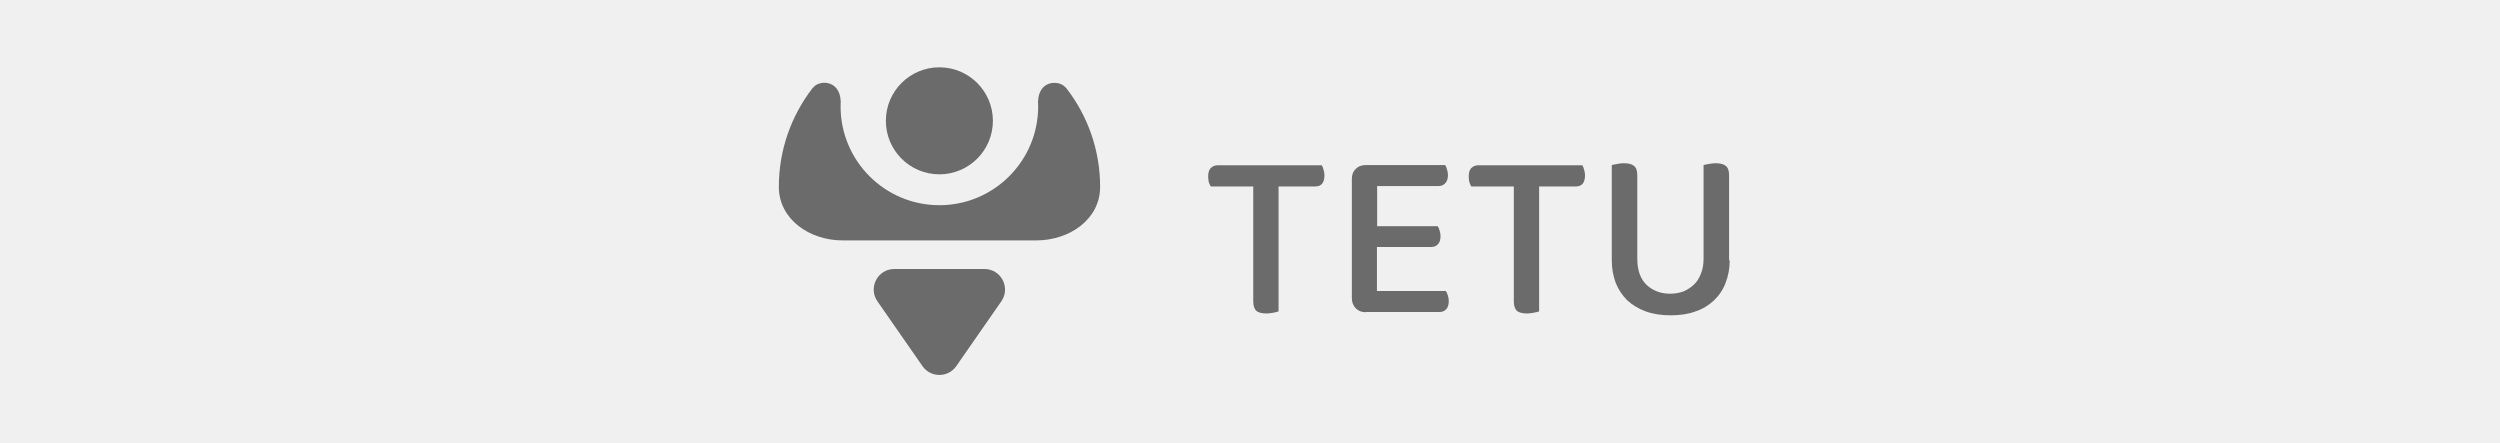
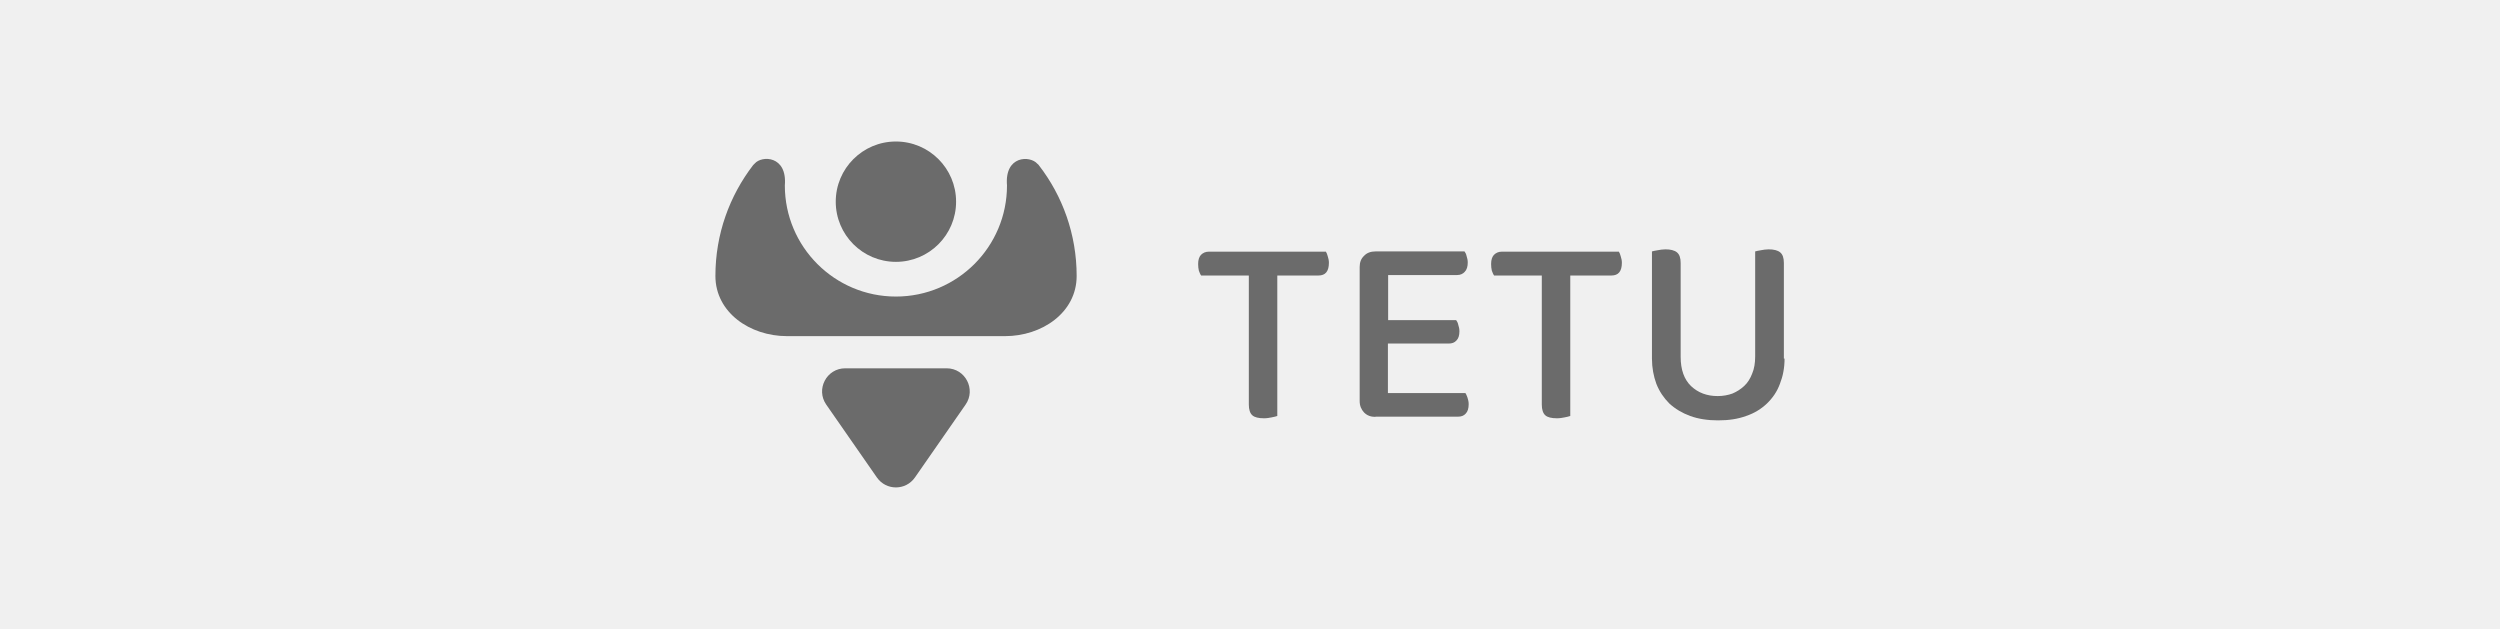
- <svg xmlns="http://www.w3.org/2000/svg" width="260" height="46" viewBox="0 0 260 46" fill="none">
+ <svg xmlns="http://www.w3.org/2000/svg" width="318" height="80" viewBox="0 0 318 80" fill="none">
  <g clip-path="url(#clip0_1519_148642)">
-     <path d="M132.971 19.393V32.386C132.864 32.429 132.671 32.472 132.457 32.514C132.243 32.557 132.007 32.6 131.75 32.6C131.237 32.6 130.873 32.514 130.659 32.322C130.445 32.129 130.338 31.787 130.338 31.337V19.393H125.928C125.843 19.286 125.779 19.115 125.714 18.944C125.672 18.751 125.65 18.559 125.65 18.323C125.65 17.959 125.736 17.681 125.907 17.488C126.1 17.296 126.335 17.189 126.635 17.189H137.466C137.53 17.296 137.594 17.424 137.637 17.617C137.701 17.809 137.744 18.002 137.744 18.216C137.744 19.008 137.423 19.393 136.781 19.393H132.971Z" fill="#333333" fill-opacity="0.7" />
-     <path d="M142.046 32.472C141.618 32.472 141.276 32.343 140.997 32.065C140.74 31.787 140.591 31.444 140.591 31.016V18.601C140.591 18.173 140.719 17.831 140.997 17.574C141.254 17.296 141.618 17.167 142.046 17.167H150.287C150.373 17.274 150.437 17.403 150.48 17.595C150.544 17.788 150.587 17.981 150.587 18.195C150.587 18.558 150.501 18.858 150.308 19.051C150.137 19.244 149.902 19.351 149.602 19.351H143.223V23.524H149.516C149.602 23.631 149.666 23.76 149.709 23.953C149.773 24.145 149.816 24.338 149.816 24.552C149.816 24.937 149.73 25.215 149.538 25.408C149.366 25.601 149.131 25.686 148.831 25.686H143.202V30.267H150.373C150.437 30.374 150.501 30.502 150.565 30.695C150.629 30.888 150.672 31.08 150.672 31.294C150.672 31.68 150.587 31.979 150.394 32.172C150.223 32.365 149.987 32.45 149.688 32.45H142.046V32.472Z" fill="#333333" fill-opacity="0.7" />
-     <path d="M160.069 19.393V32.386C159.962 32.429 159.769 32.472 159.555 32.514C159.341 32.557 159.106 32.6 158.849 32.6C158.335 32.6 157.971 32.514 157.757 32.322C157.543 32.129 157.436 31.787 157.436 31.337V19.393H153.027C152.941 19.286 152.877 19.115 152.813 18.944C152.77 18.751 152.749 18.559 152.749 18.323C152.749 17.959 152.834 17.681 153.005 17.488C153.198 17.296 153.433 17.189 153.733 17.189H164.564C164.628 17.296 164.692 17.424 164.735 17.617C164.799 17.809 164.842 18.002 164.842 18.216C164.842 19.008 164.521 19.393 163.879 19.393H160.069Z" fill="#333333" fill-opacity="0.7" />
-     <path d="M179.89 27.078C179.89 27.934 179.74 28.704 179.462 29.411C179.205 30.117 178.798 30.716 178.263 31.23C177.749 31.722 177.107 32.129 176.336 32.386C175.587 32.664 174.731 32.793 173.746 32.793C172.783 32.793 171.927 32.664 171.157 32.386C170.407 32.108 169.765 31.722 169.23 31.23C168.716 30.716 168.31 30.117 168.031 29.411C167.775 28.704 167.625 27.934 167.625 27.078V17.167C167.732 17.124 167.924 17.103 168.138 17.06C168.374 17.017 168.609 16.975 168.866 16.975C169.337 16.975 169.701 17.06 169.936 17.253C170.172 17.445 170.279 17.767 170.279 18.238V26.906C170.279 28.105 170.6 29.004 171.242 29.625C171.906 30.245 172.719 30.545 173.704 30.545C174.196 30.545 174.667 30.46 175.074 30.31C175.48 30.139 175.844 29.903 176.165 29.603C176.486 29.304 176.722 28.918 176.893 28.469C177.086 28.019 177.171 27.484 177.171 26.885V17.167C177.278 17.124 177.471 17.103 177.685 17.06C177.92 17.017 178.156 16.975 178.413 16.975C178.884 16.975 179.247 17.06 179.483 17.253C179.718 17.445 179.825 17.767 179.825 18.238V27.078H179.89Z" fill="#333333" fill-opacity="0.7" />
-     <path d="M97.696 18.13C100.769 18.13 103.261 15.639 103.261 12.565C103.261 9.492 100.769 7 97.696 7C94.622 7 92.13 9.492 92.13 12.565C92.13 15.639 94.622 18.13 97.696 18.13Z" fill="#333333" fill-opacity="0.7" />
-     <path d="M97.696 21.341C92.023 21.341 87.421 16.739 87.421 11.067C87.657 8.284 85.281 8.284 84.639 9.034C84.596 9.076 84.553 9.119 84.489 9.183C82.306 12.03 81 15.562 81 19.436C81 22.818 84.211 25.001 87.614 25.001H107.799C111.181 25.001 114.413 22.84 114.413 19.436C114.413 15.583 113.107 12.03 110.924 9.205C110.881 9.141 110.838 9.098 110.774 9.055C110.11 8.284 107.734 8.284 107.97 11.067C107.97 16.739 103.368 21.341 97.696 21.341Z" fill="#333333" fill-opacity="0.7" />
-     <path d="M99.451 38.08L104.138 31.337C105.123 29.924 104.117 27.977 102.383 27.977H97.696H93.008C91.274 27.977 90.268 29.924 91.253 31.337L95.94 38.08C96.797 39.3 98.595 39.3 99.451 38.08Z" fill="#333333" fill-opacity="0.7" />
+     <path d="M162.472 35.044V52.911C162.324 52.97 162.059 53.029 161.765 53.088C161.471 53.147 161.147 53.206 160.794 53.206C160.087 53.206 159.587 53.088 159.292 52.823C158.998 52.558 158.851 52.087 158.851 51.469V35.044H152.787C152.669 34.897 152.581 34.661 152.493 34.425C152.434 34.161 152.404 33.896 152.404 33.572C152.404 33.071 152.522 32.689 152.758 32.424C153.022 32.159 153.346 32.012 153.758 32.012H168.653C168.741 32.159 168.83 32.336 168.889 32.6C168.977 32.865 169.036 33.13 169.036 33.425C169.036 34.514 168.594 35.044 167.711 35.044H162.472Z" fill="#333333" fill-opacity="0.7" />
+     <path d="M174.952 53.029C174.364 53.029 173.893 52.853 173.51 52.47C173.157 52.087 172.951 51.616 172.951 51.028V33.955C172.951 33.366 173.127 32.895 173.51 32.542C173.863 32.159 174.364 31.982 174.952 31.982H186.285C186.403 32.13 186.491 32.306 186.55 32.571C186.639 32.836 186.697 33.101 186.697 33.395C186.697 33.896 186.58 34.308 186.315 34.573C186.079 34.838 185.756 34.985 185.343 34.985H176.571V40.725H185.226C185.343 40.872 185.432 41.049 185.491 41.314C185.579 41.579 185.638 41.843 185.638 42.138C185.638 42.668 185.52 43.05 185.255 43.315C185.02 43.58 184.696 43.698 184.284 43.698H176.542V49.997H186.403C186.491 50.145 186.58 50.321 186.668 50.586C186.756 50.851 186.815 51.116 186.815 51.41C186.815 51.94 186.697 52.352 186.433 52.617C186.197 52.882 185.873 53 185.461 53H174.952V53.029Z" fill="#333333" fill-opacity="0.7" />
+     <path d="M199.738 35.044V52.911C199.59 52.97 199.326 53.029 199.031 53.088C198.737 53.147 198.413 53.206 198.06 53.206C197.353 53.206 196.853 53.088 196.559 52.823C196.264 52.558 196.117 52.087 196.117 51.469V35.044H190.053C189.935 34.897 189.847 34.661 189.759 34.425C189.7 34.161 189.67 33.896 189.67 33.572C189.67 33.071 189.788 32.689 190.024 32.424C190.289 32.159 190.612 32.012 191.024 32.012H205.919C206.008 32.159 206.096 32.336 206.155 32.6C206.243 32.865 206.302 33.13 206.302 33.425C206.302 34.514 205.86 35.044 204.977 35.044H199.738Z" fill="#333333" fill-opacity="0.7" />
+     <path d="M226.996 45.611C226.996 46.789 226.79 47.848 226.407 48.82C226.054 49.791 225.495 50.615 224.759 51.322C224.052 51.999 223.169 52.558 222.109 52.911C221.079 53.294 219.902 53.471 218.548 53.471C217.223 53.471 216.046 53.294 214.986 52.911C213.956 52.529 213.073 51.999 212.337 51.322C211.63 50.615 211.071 49.791 210.688 48.82C210.335 47.848 210.129 46.789 210.129 45.611V31.982C210.276 31.923 210.541 31.894 210.835 31.835C211.159 31.776 211.483 31.717 211.836 31.717C212.484 31.717 212.984 31.835 213.308 32.1C213.632 32.365 213.779 32.806 213.779 33.454V45.376C213.779 47.024 214.221 48.261 215.104 49.114C216.016 49.968 217.135 50.38 218.489 50.38C219.166 50.38 219.813 50.262 220.373 50.056C220.932 49.821 221.432 49.497 221.874 49.085C222.316 48.673 222.639 48.143 222.875 47.525C223.14 46.906 223.258 46.17 223.258 45.346V31.982C223.405 31.923 223.67 31.894 223.964 31.835C224.288 31.776 224.612 31.717 224.965 31.717C225.612 31.717 226.113 31.835 226.437 32.1C226.76 32.365 226.908 32.806 226.908 33.454V45.611H226.996Z" fill="#333333" fill-opacity="0.7" />
+     <path d="M113.961 33.307C118.187 33.307 121.614 29.88 121.614 25.654C121.614 21.427 118.187 18 113.961 18C109.734 18 106.307 21.427 106.307 25.654C106.307 29.88 109.734 33.307 113.961 33.307Z" fill="#333333" fill-opacity="0.7" />
+     <path d="M113.96 37.722C106.16 37.722 99.831 31.393 99.831 23.593C100.155 19.766 96.887 19.766 96.004 20.797C95.945 20.855 95.886 20.914 95.798 21.003C92.796 24.918 91 29.774 91 35.102C91 39.754 95.415 42.756 100.096 42.756H127.854C132.505 42.756 136.95 39.783 136.95 35.102C136.95 29.804 135.155 24.918 132.152 21.032C132.093 20.944 132.034 20.885 131.946 20.826C131.033 19.766 127.766 19.766 128.09 23.593C128.09 31.393 121.761 37.722 113.96 37.722Z" fill="#333333" fill-opacity="0.7" />
+     <path d="M116.374 60.742L122.821 51.469C124.175 49.526 122.791 46.848 120.407 46.848H113.96H107.514C105.13 46.848 103.746 49.526 105.1 51.469L111.547 60.742C112.724 62.419 115.197 62.419 116.374 60.742Z" fill="#333333" fill-opacity="0.7" />
  </g>
  <defs>
    <clipPath id="clip0_1519_148642">
-       <rect width="98.89" height="32" fill="white" transform="translate(81 7)" />
+       <rect width="200" height="70" fill="white" transform="translate(81 7)" />
    </clipPath>
  </defs>
</svg>
